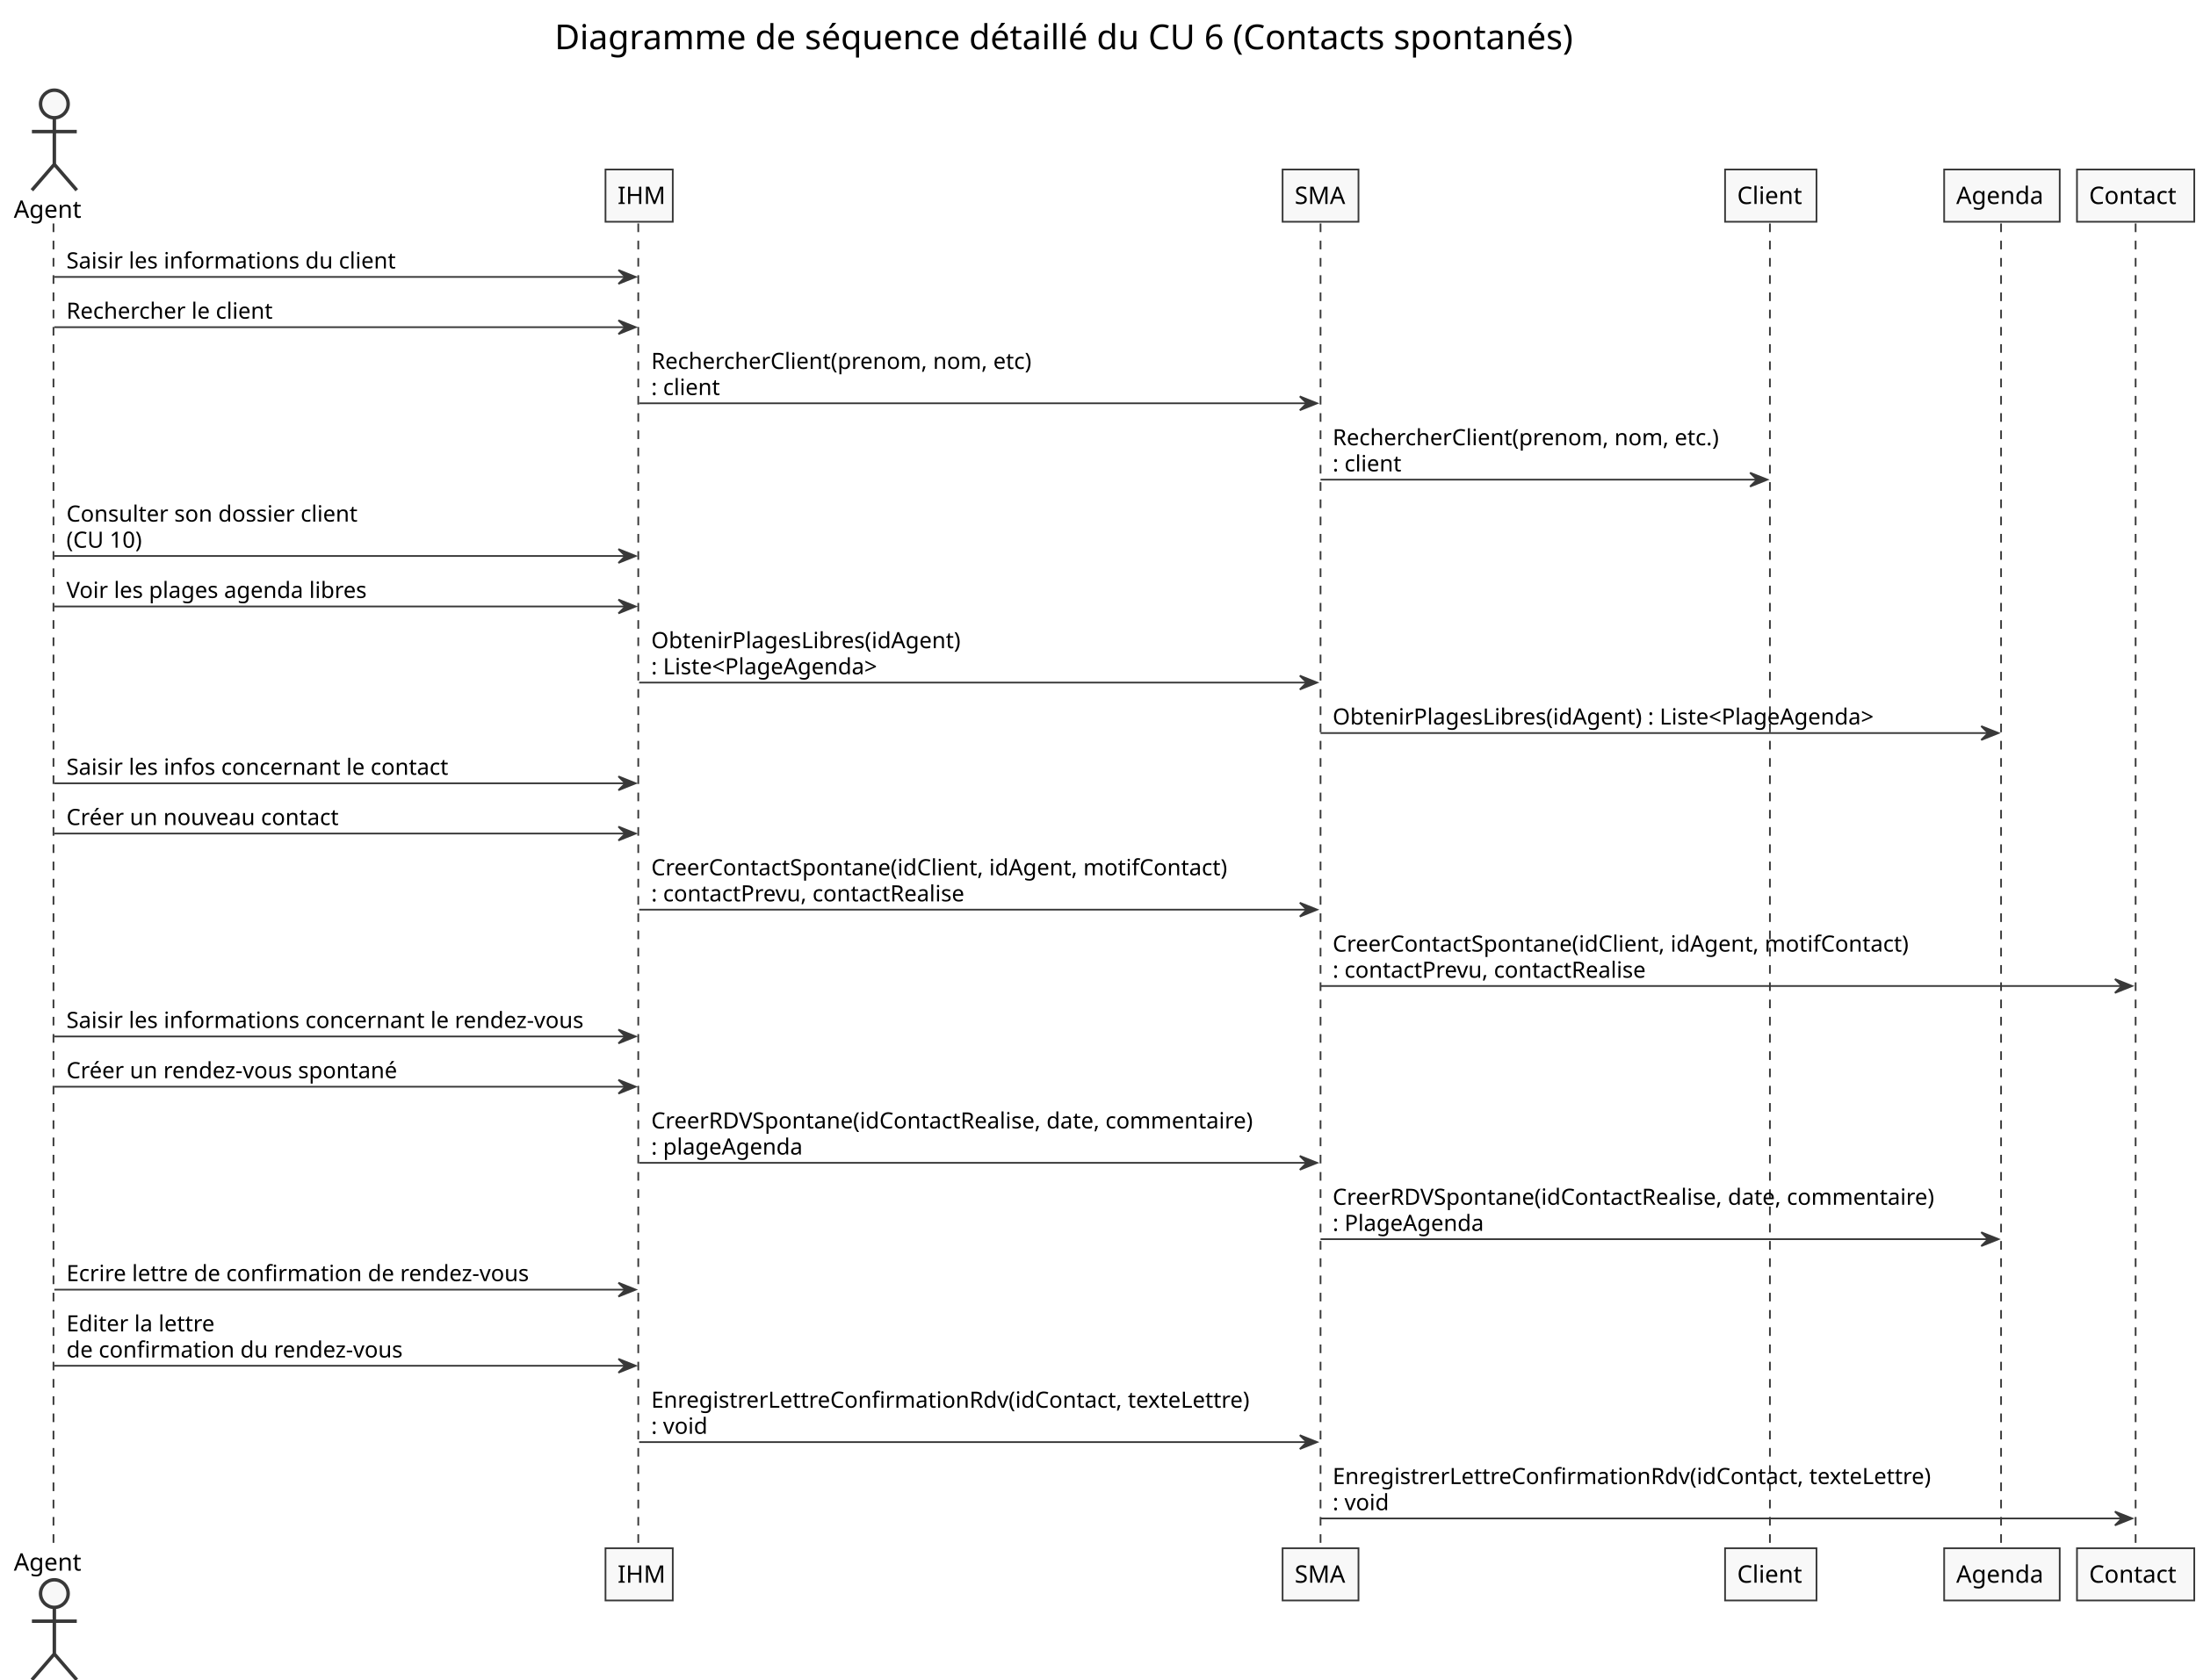
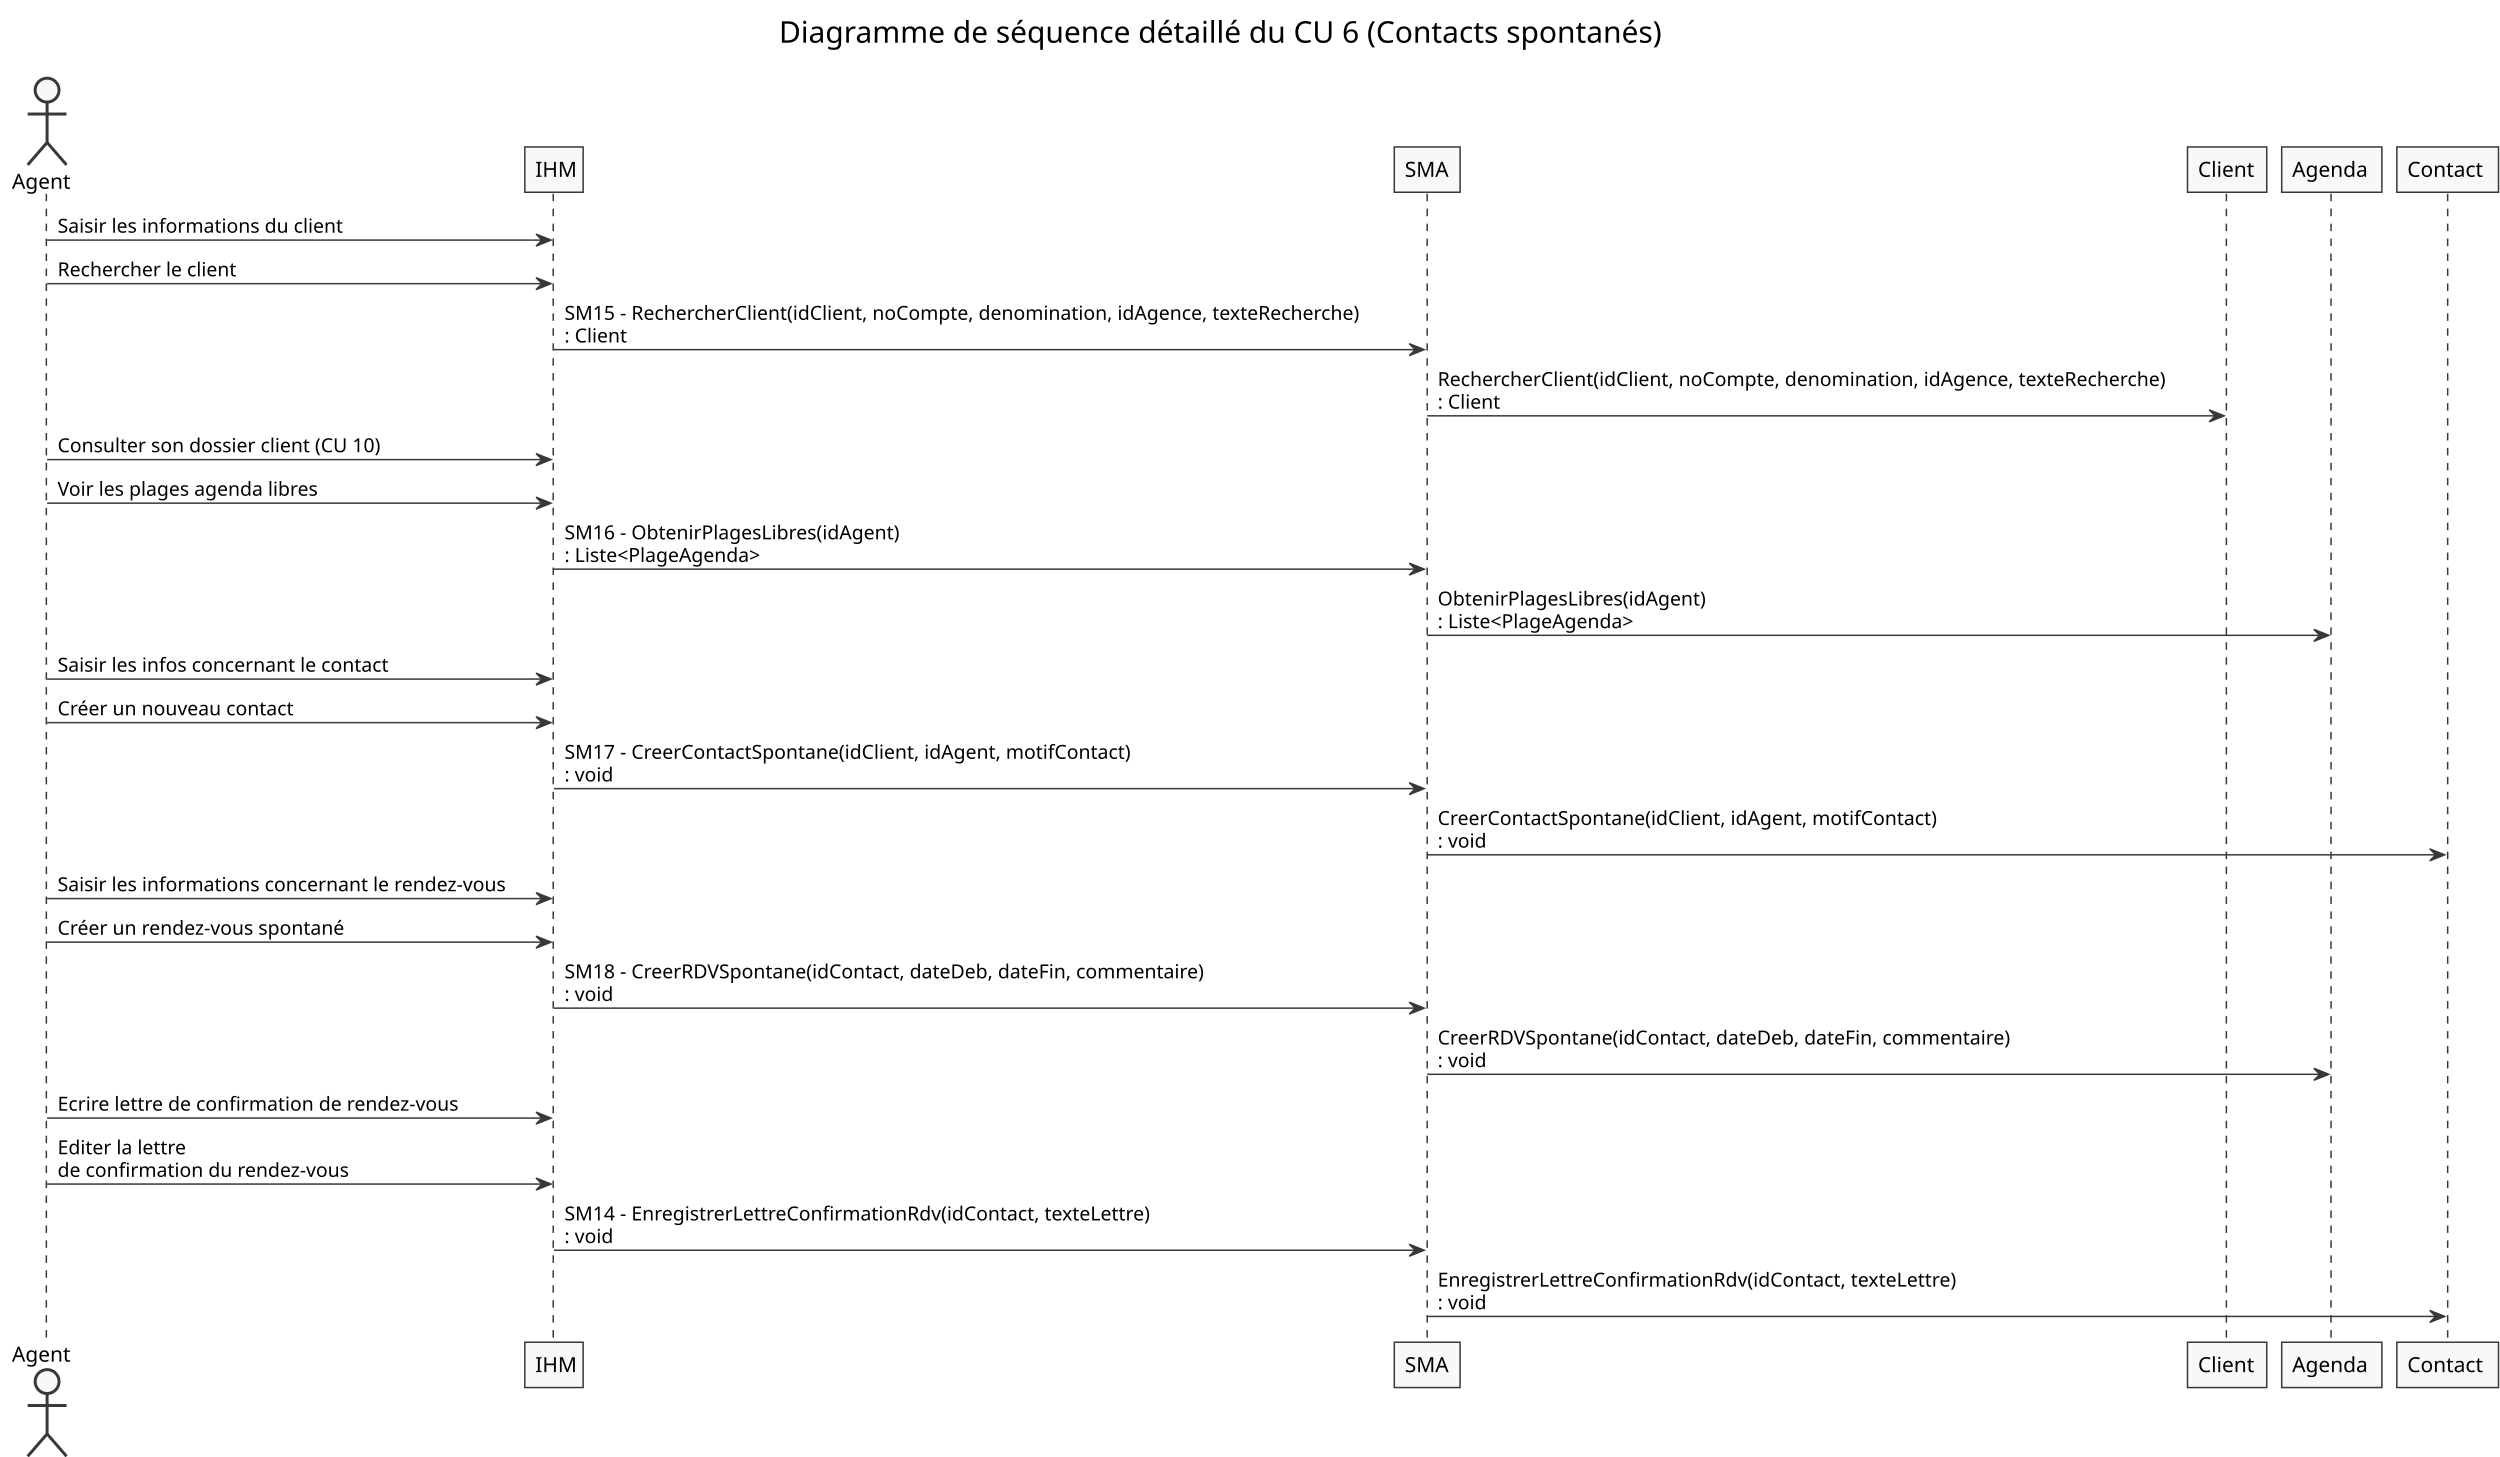
- <svg xmlns="http://www.w3.org/2000/svg" height="974px" style="width:1273px;height:974px;" version="1.1" viewBox="0 0 1273 974" width="1273px">
+ <svg xmlns="http://www.w3.org/2000/svg" height="974px" style="width:1672px;height:974px;" version="1.1" viewBox="0 0 1672 974" width="1672px">
  <defs />
  <g>
-     <text fill="#000000" font-family="sans-serif" font-size="20" lengthAdjust="spacingAndGlyphs" textLength="637" x="321.5" y="28.564">Diagramme de séquence détaillé du CU 6 (Contacts spontanés)</text>
-     <line style="stroke: none; stroke-width: 1.0;" x1="321.5" x2="958.5" y1="38.281" y2="38.281" />
+     <text fill="#000000" font-family="sans-serif" font-size="20" lengthAdjust="spacingAndGlyphs" textLength="637" x="521" y="28.564">Diagramme de séquence détaillé du CU 6 (Contacts spontanés)</text>
+     <line style="stroke: none; stroke-width: 1.0;" x1="521" x2="1158" y1="38.281" y2="38.281" />
    <line style="stroke: #383838; stroke-width: 1.0; stroke-dasharray: 5.0,5.0;" x1="31" x2="31" y1="129.578" y2="898.695" />
    <line style="stroke: #383838; stroke-width: 1.0; stroke-dasharray: 5.0,5.0;" x1="370" x2="370" y1="129.578" y2="898.695" />
-     <line style="stroke: #383838; stroke-width: 1.0; stroke-dasharray: 5.0,5.0;" x1="765.5" x2="765.5" y1="129.578" y2="898.695" />
-     <line style="stroke: #383838; stroke-width: 1.0; stroke-dasharray: 5.0,5.0;" x1="1026" x2="1026" y1="129.578" y2="898.695" />
-     <line style="stroke: #383838; stroke-width: 1.0; stroke-dasharray: 5.0,5.0;" x1="1160" x2="1160" y1="129.578" y2="898.695" />
-     <line style="stroke: #383838; stroke-width: 1.0; stroke-dasharray: 5.0,5.0;" x1="1238" x2="1238" y1="129.578" y2="898.695" />
+     <line style="stroke: #383838; stroke-width: 1.0; stroke-dasharray: 5.0,5.0;" x1="954.5" x2="954.5" y1="129.578" y2="898.695" />
+     <line style="stroke: #383838; stroke-width: 1.0; stroke-dasharray: 5.0,5.0;" x1="1489" x2="1489" y1="129.578" y2="898.695" />
+     <line style="stroke: #383838; stroke-width: 1.0; stroke-dasharray: 5.0,5.0;" x1="1559" x2="1559" y1="129.578" y2="898.695" />
+     <line style="stroke: #383838; stroke-width: 1.0; stroke-dasharray: 5.0,5.0;" x1="1637" x2="1637" y1="129.578" y2="898.695" />
    <text fill="#000000" font-family="sans-serif" font-size="14" lengthAdjust="spacingAndGlyphs" textLength="41" x="8" y="126.276">Agent</text>
    <ellipse cx="31.5" cy="60.281" fill="#F8F8F8" rx="8" ry="8" style="stroke: #383838; stroke-width: 2.0;" />
    <path d="M31.5,68.281 L31.5,95.281 M18.5,76.281 L44.5,76.281 M31.5,95.281 L18.5,110.281 M31.5,95.281 L44.5,110.281 " fill="#F8F8F8" style="stroke: #383838; stroke-width: 2.0;" />
    <text fill="#000000" font-family="sans-serif" font-size="14" lengthAdjust="spacingAndGlyphs" textLength="41" x="8" y="910.69">Agent</text>
    <ellipse cx="31.5" cy="923.992" fill="#F8F8F8" rx="8" ry="8" style="stroke: #383838; stroke-width: 2.0;" />
    <path d="M31.5,931.992 L31.5,958.992 M18.5,939.992 L44.5,939.992 M31.5,958.992 L18.5,973.992 M31.5,958.992 L44.5,973.992 " fill="#F8F8F8" style="stroke: #383838; stroke-width: 2.0;" />
    <rect fill="#F8F8F8" height="30.297" style="stroke: #383838; stroke-width: 1.0;" width="39" x="351" y="98.281" />
    <text fill="#000000" font-family="sans-serif" font-size="14" lengthAdjust="spacingAndGlyphs" textLength="25" x="358" y="118.276">IHM</text>
    <rect fill="#F8F8F8" height="30.297" style="stroke: #383838; stroke-width: 1.0;" width="39" x="351" y="897.695" />
    <text fill="#000000" font-family="sans-serif" font-size="14" lengthAdjust="spacingAndGlyphs" textLength="25" x="358" y="917.69">IHM</text>
-     <rect fill="#F8F8F8" height="30.297" style="stroke: #383838; stroke-width: 1.0;" width="44" x="743.5" y="98.281" />
-     <text fill="#000000" font-family="sans-serif" font-size="14" lengthAdjust="spacingAndGlyphs" textLength="30" x="750.5" y="118.276">SMA</text>
-     <rect fill="#F8F8F8" height="30.297" style="stroke: #383838; stroke-width: 1.0;" width="44" x="743.5" y="897.695" />
-     <text fill="#000000" font-family="sans-serif" font-size="14" lengthAdjust="spacingAndGlyphs" textLength="30" x="750.5" y="917.69">SMA</text>
-     <rect fill="#F8F8F8" height="30.297" style="stroke: #383838; stroke-width: 1.0;" width="53" x="1000" y="98.281" />
-     <text fill="#000000" font-family="sans-serif" font-size="14" lengthAdjust="spacingAndGlyphs" textLength="39" x="1007" y="118.276">Client</text>
-     <rect fill="#F8F8F8" height="30.297" style="stroke: #383838; stroke-width: 1.0;" width="53" x="1000" y="897.695" />
-     <text fill="#000000" font-family="sans-serif" font-size="14" lengthAdjust="spacingAndGlyphs" textLength="39" x="1007" y="917.69">Client</text>
-     <rect fill="#F8F8F8" height="30.297" style="stroke: #383838; stroke-width: 1.0;" width="67" x="1127" y="98.281" />
-     <text fill="#000000" font-family="sans-serif" font-size="14" lengthAdjust="spacingAndGlyphs" textLength="53" x="1134" y="118.276">Agenda</text>
-     <rect fill="#F8F8F8" height="30.297" style="stroke: #383838; stroke-width: 1.0;" width="67" x="1127" y="897.695" />
-     <text fill="#000000" font-family="sans-serif" font-size="14" lengthAdjust="spacingAndGlyphs" textLength="53" x="1134" y="917.69">Agenda</text>
-     <rect fill="#F8F8F8" height="30.297" style="stroke: #383838; stroke-width: 1.0;" width="68" x="1204" y="98.281" />
-     <text fill="#000000" font-family="sans-serif" font-size="14" lengthAdjust="spacingAndGlyphs" textLength="54" x="1211" y="118.276">Contact</text>
-     <rect fill="#F8F8F8" height="30.297" style="stroke: #383838; stroke-width: 1.0;" width="68" x="1204" y="897.695" />
-     <text fill="#000000" font-family="sans-serif" font-size="14" lengthAdjust="spacingAndGlyphs" textLength="54" x="1211" y="917.69">Contact</text>
+     <rect fill="#F8F8F8" height="30.297" style="stroke: #383838; stroke-width: 1.0;" width="44" x="932.5" y="98.281" />
+     <text fill="#000000" font-family="sans-serif" font-size="14" lengthAdjust="spacingAndGlyphs" textLength="30" x="939.5" y="118.276">SMA</text>
+     <rect fill="#F8F8F8" height="30.297" style="stroke: #383838; stroke-width: 1.0;" width="44" x="932.5" y="897.695" />
+     <text fill="#000000" font-family="sans-serif" font-size="14" lengthAdjust="spacingAndGlyphs" textLength="30" x="939.5" y="917.69">SMA</text>
+     <rect fill="#F8F8F8" height="30.297" style="stroke: #383838; stroke-width: 1.0;" width="53" x="1463" y="98.281" />
+     <text fill="#000000" font-family="sans-serif" font-size="14" lengthAdjust="spacingAndGlyphs" textLength="39" x="1470" y="118.276">Client</text>
+     <rect fill="#F8F8F8" height="30.297" style="stroke: #383838; stroke-width: 1.0;" width="53" x="1463" y="897.695" />
+     <text fill="#000000" font-family="sans-serif" font-size="14" lengthAdjust="spacingAndGlyphs" textLength="39" x="1470" y="917.69">Client</text>
+     <rect fill="#F8F8F8" height="30.297" style="stroke: #383838; stroke-width: 1.0;" width="67" x="1526" y="98.281" />
+     <text fill="#000000" font-family="sans-serif" font-size="14" lengthAdjust="spacingAndGlyphs" textLength="53" x="1533" y="118.276">Agenda</text>
+     <rect fill="#F8F8F8" height="30.297" style="stroke: #383838; stroke-width: 1.0;" width="67" x="1526" y="897.695" />
+     <text fill="#000000" font-family="sans-serif" font-size="14" lengthAdjust="spacingAndGlyphs" textLength="53" x="1533" y="917.69">Agenda</text>
+     <rect fill="#F8F8F8" height="30.297" style="stroke: #383838; stroke-width: 1.0;" width="68" x="1603" y="98.281" />
+     <text fill="#000000" font-family="sans-serif" font-size="14" lengthAdjust="spacingAndGlyphs" textLength="54" x="1610" y="118.276">Contact</text>
+     <rect fill="#F8F8F8" height="30.297" style="stroke: #383838; stroke-width: 1.0;" width="68" x="1603" y="897.695" />
+     <text fill="#000000" font-family="sans-serif" font-size="14" lengthAdjust="spacingAndGlyphs" textLength="54" x="1610" y="917.69">Contact</text>
    <polygon fill="#383838" points="358.5,156.578,368.5,160.578,358.5,164.578,362.5,160.578" style="stroke: #383838; stroke-width: 1.0;" />
    <line style="stroke: #383838; stroke-width: 1.0;" x1="31.5" x2="364.5" y1="160.578" y2="160.578" />
    <text fill="#000000" font-family="sans-serif" font-size="13" lengthAdjust="spacingAndGlyphs" textLength="199" x="38.5" y="155.645">Saisir les informations du client</text>
    <polygon fill="#383838" points="358.5,185.711,368.5,189.711,358.5,193.711,362.5,189.711" style="stroke: #383838; stroke-width: 1.0;" />
    <line style="stroke: #383838; stroke-width: 1.0;" x1="31.5" x2="364.5" y1="189.711" y2="189.711" />
    <text fill="#000000" font-family="sans-serif" font-size="13" lengthAdjust="spacingAndGlyphs" textLength="125" x="38.5" y="184.778">Rechercher le client</text>
-     <polygon fill="#383838" points="753.5,229.844,763.5,233.844,753.5,237.844,757.5,233.844" style="stroke: #383838; stroke-width: 1.0;" />
-     <line style="stroke: #383838; stroke-width: 1.0;" x1="370.5" x2="759.5" y1="233.844" y2="233.844" />
-     <text fill="#000000" font-family="sans-serif" font-size="13" lengthAdjust="spacingAndGlyphs" textLength="233" x="377.5" y="213.911">RechercherClient(prenom, nom, etc)</text>
-     <text fill="#000000" font-family="sans-serif" font-size="13" lengthAdjust="spacingAndGlyphs" textLength="42" x="377.5" y="229.043">: client</text>
-     <polygon fill="#383838" points="1014.5,274.109,1024.5,278.109,1014.5,282.109,1018.5,278.109" style="stroke: #383838; stroke-width: 1.0;" />
-     <line style="stroke: #383838; stroke-width: 1.0;" x1="765.5" x2="1020.5" y1="278.109" y2="278.109" />
-     <text fill="#000000" font-family="sans-serif" font-size="13" lengthAdjust="spacingAndGlyphs" textLength="237" x="772.5" y="258.176">RechercherClient(prenom, nom, etc.)</text>
-     <text fill="#000000" font-family="sans-serif" font-size="13" lengthAdjust="spacingAndGlyphs" textLength="42" x="772.5" y="273.309">: client</text>
-     <polygon fill="#383838" points="358.5,318.375,368.5,322.375,358.5,326.375,362.5,322.375" style="stroke: #383838; stroke-width: 1.0;" />
-     <line style="stroke: #383838; stroke-width: 1.0;" x1="31.5" x2="364.5" y1="322.375" y2="322.375" />
-     <text fill="#000000" font-family="sans-serif" font-size="13" lengthAdjust="spacingAndGlyphs" textLength="176" x="38.5" y="302.442">Consulter son dossier client</text>
-     <text fill="#000000" font-family="sans-serif" font-size="13" lengthAdjust="spacingAndGlyphs" textLength="49" x="38.5" y="317.575">(CU 10)</text>
-     <polygon fill="#383838" points="358.5,347.641,368.5,351.641,358.5,355.641,362.5,351.641" style="stroke: #383838; stroke-width: 1.0;" />
-     <line style="stroke: #383838; stroke-width: 1.0;" x1="31.5" x2="364.5" y1="351.641" y2="351.641" />
-     <text fill="#000000" font-family="sans-serif" font-size="13" lengthAdjust="spacingAndGlyphs" textLength="183" x="38.5" y="346.707">Voir les plages agenda libres</text>
-     <polygon fill="#383838" points="753.5,391.773,763.5,395.773,753.5,399.773,757.5,395.773" style="stroke: #383838; stroke-width: 1.0;" />
-     <line style="stroke: #383838; stroke-width: 1.0;" x1="370.5" x2="759.5" y1="395.773" y2="395.773" />
-     <text fill="#000000" font-family="sans-serif" font-size="13" lengthAdjust="spacingAndGlyphs" textLength="186" x="377.5" y="375.84">ObtenirPlagesLibres(idAgent)</text>
-     <text fill="#000000" font-family="sans-serif" font-size="13" lengthAdjust="spacingAndGlyphs" textLength="144" x="377.5" y="390.973">: Liste&lt;PlageAgenda&gt;</text>
-     <polygon fill="#383838" points="1148.5,421.039,1158.5,425.039,1148.5,429.039,1152.5,425.039" style="stroke: #383838; stroke-width: 1.0;" />
-     <line style="stroke: #383838; stroke-width: 1.0;" x1="765.5" x2="1154.5" y1="425.039" y2="425.039" />
-     <text fill="#000000" font-family="sans-serif" font-size="13" lengthAdjust="spacingAndGlyphs" textLength="334" x="772.5" y="420.106">ObtenirPlagesLibres(idAgent) : Liste&lt;PlageAgenda&gt;</text>
+     <polygon fill="#383838" points="942.5,229.844,952.5,233.844,942.5,237.844,946.5,233.844" style="stroke: #383838; stroke-width: 1.0;" />
+     <line style="stroke: #383838; stroke-width: 1.0;" x1="370.5" x2="948.5" y1="233.844" y2="233.844" />
+     <text fill="#000000" font-family="sans-serif" font-size="13" lengthAdjust="spacingAndGlyphs" textLength="560" x="377.5" y="213.911">SM15 - RechercherClient(idClient, noCompte, denomination, idAgence, texteRecherche)</text>
+     <text fill="#000000" font-family="sans-serif" font-size="13" lengthAdjust="spacingAndGlyphs" textLength="44" x="377.5" y="229.043">: Client</text>
+     <polygon fill="#383838" points="1477.5,274.109,1487.5,278.109,1477.5,282.109,1481.5,278.109" style="stroke: #383838; stroke-width: 1.0;" />
+     <line style="stroke: #383838; stroke-width: 1.0;" x1="954.5" x2="1483.5" y1="278.109" y2="278.109" />
+     <text fill="#000000" font-family="sans-serif" font-size="13" lengthAdjust="spacingAndGlyphs" textLength="511" x="961.5" y="258.176">RechercherClient(idClient, noCompte, denomination, idAgence, texteRecherche)</text>
+     <text fill="#000000" font-family="sans-serif" font-size="13" lengthAdjust="spacingAndGlyphs" textLength="44" x="961.5" y="273.309">: Client</text>
+     <polygon fill="#383838" points="358.5,303.375,368.5,307.375,358.5,311.375,362.5,307.375" style="stroke: #383838; stroke-width: 1.0;" />
+     <line style="stroke: #383838; stroke-width: 1.0;" x1="31.5" x2="364.5" y1="307.375" y2="307.375" />
+     <text fill="#000000" font-family="sans-serif" font-size="13" lengthAdjust="spacingAndGlyphs" textLength="229" x="38.5" y="302.442">Consulter son dossier client (CU 10)</text>
+     <polygon fill="#383838" points="358.5,332.508,368.5,336.508,358.5,340.508,362.5,336.508" style="stroke: #383838; stroke-width: 1.0;" />
+     <line style="stroke: #383838; stroke-width: 1.0;" x1="31.5" x2="364.5" y1="336.508" y2="336.508" />
+     <text fill="#000000" font-family="sans-serif" font-size="13" lengthAdjust="spacingAndGlyphs" textLength="183" x="38.5" y="331.575">Voir les plages agenda libres</text>
+     <polygon fill="#383838" points="942.5,376.641,952.5,380.641,942.5,384.641,946.5,380.641" style="stroke: #383838; stroke-width: 1.0;" />
+     <line style="stroke: #383838; stroke-width: 1.0;" x1="370.5" x2="948.5" y1="380.641" y2="380.641" />
+     <text fill="#000000" font-family="sans-serif" font-size="13" lengthAdjust="spacingAndGlyphs" textLength="235" x="377.5" y="360.707">SM16 - ObtenirPlagesLibres(idAgent)</text>
+     <text fill="#000000" font-family="sans-serif" font-size="13" lengthAdjust="spacingAndGlyphs" textLength="144" x="377.5" y="375.84">: Liste&lt;PlageAgenda&gt;</text>
+     <polygon fill="#383838" points="1547.5,420.906,1557.5,424.906,1547.5,428.906,1551.5,424.906" style="stroke: #383838; stroke-width: 1.0;" />
+     <line style="stroke: #383838; stroke-width: 1.0;" x1="954.5" x2="1553.5" y1="424.906" y2="424.906" />
+     <text fill="#000000" font-family="sans-serif" font-size="13" lengthAdjust="spacingAndGlyphs" textLength="186" x="961.5" y="404.973">ObtenirPlagesLibres(idAgent)</text>
+     <text fill="#000000" font-family="sans-serif" font-size="13" lengthAdjust="spacingAndGlyphs" textLength="144" x="961.5" y="420.106">: Liste&lt;PlageAgenda&gt;</text>
    <polygon fill="#383838" points="358.5,450.172,368.5,454.172,358.5,458.172,362.5,454.172" style="stroke: #383838; stroke-width: 1.0;" />
    <line style="stroke: #383838; stroke-width: 1.0;" x1="31.5" x2="364.5" y1="454.172" y2="454.172" />
    <text fill="#000000" font-family="sans-serif" font-size="13" lengthAdjust="spacingAndGlyphs" textLength="234" x="38.5" y="449.239">Saisir les infos concernant le contact</text>
    <polygon fill="#383838" points="358.5,479.305,368.5,483.305,358.5,487.305,362.5,483.305" style="stroke: #383838; stroke-width: 1.0;" />
    <line style="stroke: #383838; stroke-width: 1.0;" x1="31.5" x2="364.5" y1="483.305" y2="483.305" />
    <text fill="#000000" font-family="sans-serif" font-size="13" lengthAdjust="spacingAndGlyphs" textLength="166" x="38.5" y="478.372">Créer un nouveau contact</text>
-     <polygon fill="#383838" points="753.5,523.438,763.5,527.438,753.5,531.438,757.5,527.438" style="stroke: #383838; stroke-width: 1.0;" />
-     <line style="stroke: #383838; stroke-width: 1.0;" x1="370.5" x2="759.5" y1="527.438" y2="527.438" />
-     <text fill="#000000" font-family="sans-serif" font-size="13" lengthAdjust="spacingAndGlyphs" textLength="352" x="377.5" y="507.504">CreerContactSpontane(idClient, idAgent, motifContact)</text>
-     <text fill="#000000" font-family="sans-serif" font-size="13" lengthAdjust="spacingAndGlyphs" textLength="193" x="377.5" y="522.637">: contactPrevu, contactRealise</text>
-     <polygon fill="#383838" points="1226,567.703,1236,571.703,1226,575.703,1230,571.703" style="stroke: #383838; stroke-width: 1.0;" />
-     <line style="stroke: #383838; stroke-width: 1.0;" x1="765.5" x2="1232" y1="571.703" y2="571.703" />
-     <text fill="#000000" font-family="sans-serif" font-size="13" lengthAdjust="spacingAndGlyphs" textLength="352" x="772.5" y="551.77">CreerContactSpontane(idClient, idAgent, motifContact)</text>
-     <text fill="#000000" font-family="sans-serif" font-size="13" lengthAdjust="spacingAndGlyphs" textLength="193" x="772.5" y="566.903">: contactPrevu, contactRealise</text>
+     <polygon fill="#383838" points="942.5,523.438,952.5,527.438,942.5,531.438,946.5,527.438" style="stroke: #383838; stroke-width: 1.0;" />
+     <line style="stroke: #383838; stroke-width: 1.0;" x1="370.5" x2="948.5" y1="527.438" y2="527.438" />
+     <text fill="#000000" font-family="sans-serif" font-size="13" lengthAdjust="spacingAndGlyphs" textLength="401" x="377.5" y="507.504">SM17 - CreerContactSpontane(idClient, idAgent, motifContact)</text>
+     <text fill="#000000" font-family="sans-serif" font-size="13" lengthAdjust="spacingAndGlyphs" textLength="34" x="377.5" y="522.637">: void</text>
+     <polygon fill="#383838" points="1625,567.703,1635,571.703,1625,575.703,1629,571.703" style="stroke: #383838; stroke-width: 1.0;" />
+     <line style="stroke: #383838; stroke-width: 1.0;" x1="954.5" x2="1631" y1="571.703" y2="571.703" />
+     <text fill="#000000" font-family="sans-serif" font-size="13" lengthAdjust="spacingAndGlyphs" textLength="352" x="961.5" y="551.77">CreerContactSpontane(idClient, idAgent, motifContact)</text>
+     <text fill="#000000" font-family="sans-serif" font-size="13" lengthAdjust="spacingAndGlyphs" textLength="34" x="961.5" y="566.903">: void</text>
    <polygon fill="#383838" points="358.5,596.969,368.5,600.969,358.5,604.969,362.5,600.969" style="stroke: #383838; stroke-width: 1.0;" />
    <line style="stroke: #383838; stroke-width: 1.0;" x1="31.5" x2="364.5" y1="600.969" y2="600.969" />
    <text fill="#000000" font-family="sans-serif" font-size="13" lengthAdjust="spacingAndGlyphs" textLength="315" x="38.5" y="596.036">Saisir les informations concernant le rendez-vous</text>
    <polygon fill="#383838" points="358.5,626.102,368.5,630.102,358.5,634.102,362.5,630.102" style="stroke: #383838; stroke-width: 1.0;" />
    <line style="stroke: #383838; stroke-width: 1.0;" x1="31.5" x2="364.5" y1="630.102" y2="630.102" />
    <text fill="#000000" font-family="sans-serif" font-size="13" lengthAdjust="spacingAndGlyphs" textLength="202" x="38.5" y="625.168">Créer un rendez-vous spontané</text>
-     <polygon fill="#383838" points="753.5,670.234,763.5,674.234,753.5,678.234,757.5,674.234" style="stroke: #383838; stroke-width: 1.0;" />
-     <line style="stroke: #383838; stroke-width: 1.0;" x1="370.5" x2="759.5" y1="674.234" y2="674.234" />
-     <text fill="#000000" font-family="sans-serif" font-size="13" lengthAdjust="spacingAndGlyphs" textLength="371" x="377.5" y="654.301">CreerRDVSpontane(idContactRealise, date, commentaire)</text>
-     <text fill="#000000" font-family="sans-serif" font-size="13" lengthAdjust="spacingAndGlyphs" textLength="92" x="377.5" y="669.434">: plageAgenda</text>
-     <polygon fill="#383838" points="1148.5,714.5,1158.5,718.5,1148.5,722.5,1152.5,718.5" style="stroke: #383838; stroke-width: 1.0;" />
-     <line style="stroke: #383838; stroke-width: 1.0;" x1="765.5" x2="1154.5" y1="718.5" y2="718.5" />
-     <text fill="#000000" font-family="sans-serif" font-size="13" lengthAdjust="spacingAndGlyphs" textLength="371" x="772.5" y="698.567">CreerRDVSpontane(idContactRealise, date, commentaire)</text>
-     <text fill="#000000" font-family="sans-serif" font-size="13" lengthAdjust="spacingAndGlyphs" textLength="92" x="772.5" y="713.7">: PlageAgenda</text>
+     <polygon fill="#383838" points="942.5,670.234,952.5,674.234,942.5,678.234,946.5,674.234" style="stroke: #383838; stroke-width: 1.0;" />
+     <line style="stroke: #383838; stroke-width: 1.0;" x1="370.5" x2="948.5" y1="674.234" y2="674.234" />
+     <text fill="#000000" font-family="sans-serif" font-size="13" lengthAdjust="spacingAndGlyphs" textLength="456" x="377.5" y="654.301">SM18 - CreerRDVSpontane(idContact, dateDeb, dateFin, commentaire)</text>
+     <text fill="#000000" font-family="sans-serif" font-size="13" lengthAdjust="spacingAndGlyphs" textLength="34" x="377.5" y="669.434">: void</text>
+     <polygon fill="#383838" points="1547.5,714.5,1557.5,718.5,1547.5,722.5,1551.5,718.5" style="stroke: #383838; stroke-width: 1.0;" />
+     <line style="stroke: #383838; stroke-width: 1.0;" x1="954.5" x2="1553.5" y1="718.5" y2="718.5" />
+     <text fill="#000000" font-family="sans-serif" font-size="13" lengthAdjust="spacingAndGlyphs" textLength="407" x="961.5" y="698.567">CreerRDVSpontane(idContact, dateDeb, dateFin, commentaire)</text>
+     <text fill="#000000" font-family="sans-serif" font-size="13" lengthAdjust="spacingAndGlyphs" textLength="34" x="961.5" y="713.7">: void</text>
    <polygon fill="#383838" points="358.5,743.766,368.5,747.766,358.5,751.766,362.5,747.766" style="stroke: #383838; stroke-width: 1.0;" />
    <line style="stroke: #383838; stroke-width: 1.0;" x1="31.5" x2="364.5" y1="747.766" y2="747.766" />
    <text fill="#000000" font-family="sans-serif" font-size="13" lengthAdjust="spacingAndGlyphs" textLength="281" x="38.5" y="742.832">Ecrire lettre de confirmation de rendez-vous</text>
    <polygon fill="#383838" points="358.5,787.898,368.5,791.898,358.5,795.898,362.5,791.898" style="stroke: #383838; stroke-width: 1.0;" />
    <line style="stroke: #383838; stroke-width: 1.0;" x1="31.5" x2="364.5" y1="791.898" y2="791.898" />
    <text fill="#000000" font-family="sans-serif" font-size="13" lengthAdjust="spacingAndGlyphs" textLength="90" x="38.5" y="771.965">Editer la lettre</text>
    <text fill="#000000" font-family="sans-serif" font-size="13" lengthAdjust="spacingAndGlyphs" textLength="203" x="38.5" y="787.098">de confirmation du rendez-vous</text>
-     <polygon fill="#383838" points="753.5,832.164,763.5,836.164,753.5,840.164,757.5,836.164" style="stroke: #383838; stroke-width: 1.0;" />
-     <line style="stroke: #383838; stroke-width: 1.0;" x1="370.5" x2="759.5" y1="836.164" y2="836.164" />
-     <text fill="#000000" font-family="sans-serif" font-size="13" lengthAdjust="spacingAndGlyphs" textLength="363" x="377.5" y="816.231">EnregistrerLettreConfirmationRdv(idContact, texteLettre)</text>
+     <polygon fill="#383838" points="942.5,832.164,952.5,836.164,942.5,840.164,946.5,836.164" style="stroke: #383838; stroke-width: 1.0;" />
+     <line style="stroke: #383838; stroke-width: 1.0;" x1="370.5" x2="948.5" y1="836.164" y2="836.164" />
+     <text fill="#000000" font-family="sans-serif" font-size="13" lengthAdjust="spacingAndGlyphs" textLength="412" x="377.5" y="816.231">SM14 - EnregistrerLettreConfirmationRdv(idContact, texteLettre)</text>
    <text fill="#000000" font-family="sans-serif" font-size="13" lengthAdjust="spacingAndGlyphs" textLength="34" x="377.5" y="831.364">: void</text>
-     <polygon fill="#383838" points="1226,876.43,1236,880.43,1226,884.43,1230,880.43" style="stroke: #383838; stroke-width: 1.0;" />
-     <line style="stroke: #383838; stroke-width: 1.0;" x1="765.5" x2="1232" y1="880.43" y2="880.43" />
-     <text fill="#000000" font-family="sans-serif" font-size="13" lengthAdjust="spacingAndGlyphs" textLength="363" x="772.5" y="860.497">EnregistrerLettreConfirmationRdv(idContact, texteLettre)</text>
-     <text fill="#000000" font-family="sans-serif" font-size="13" lengthAdjust="spacingAndGlyphs" textLength="34" x="772.5" y="875.629">: void</text>
+     <polygon fill="#383838" points="1625,876.43,1635,880.43,1625,884.43,1629,880.43" style="stroke: #383838; stroke-width: 1.0;" />
+     <line style="stroke: #383838; stroke-width: 1.0;" x1="954.5" x2="1631" y1="880.43" y2="880.43" />
+     <text fill="#000000" font-family="sans-serif" font-size="13" lengthAdjust="spacingAndGlyphs" textLength="363" x="961.5" y="860.497">EnregistrerLettreConfirmationRdv(idContact, texteLettre)</text>
+     <text fill="#000000" font-family="sans-serif" font-size="13" lengthAdjust="spacingAndGlyphs" textLength="34" x="961.5" y="875.629">: void</text>
  </g>
</svg>
